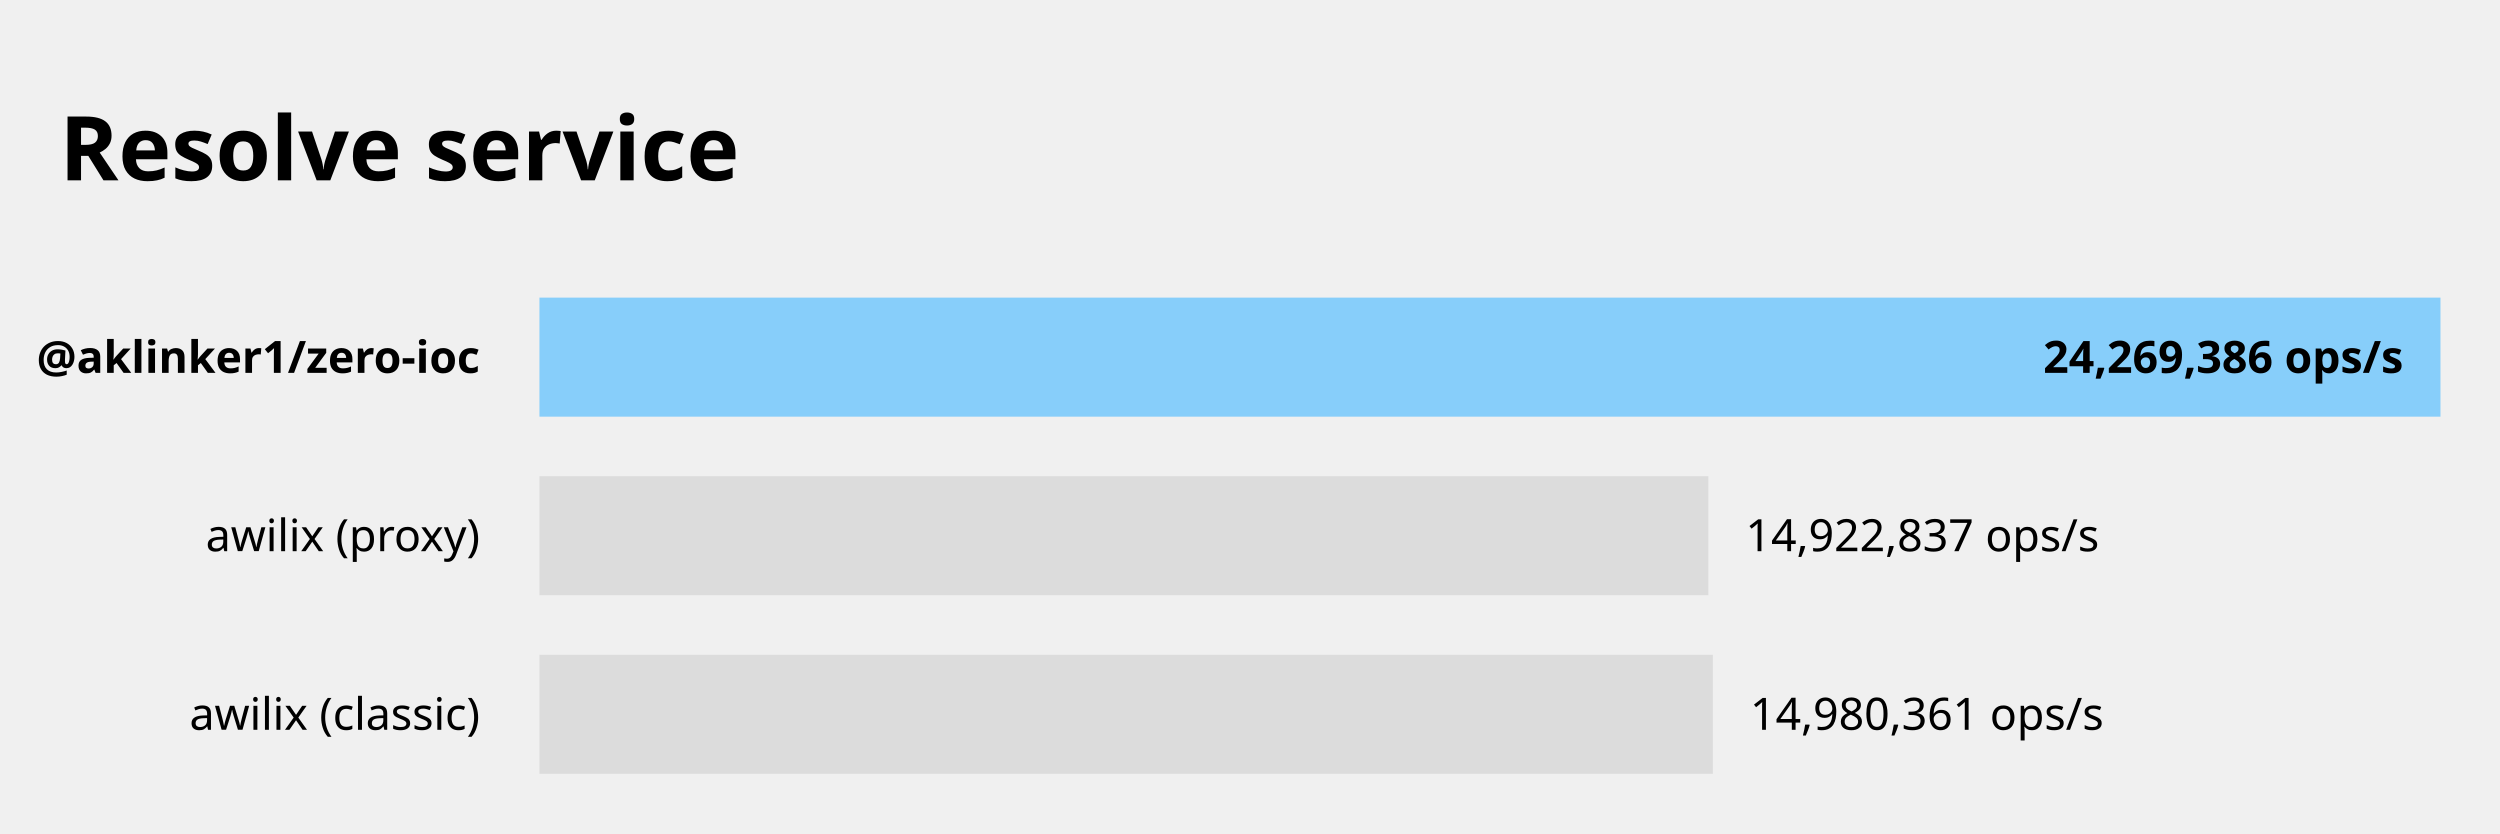
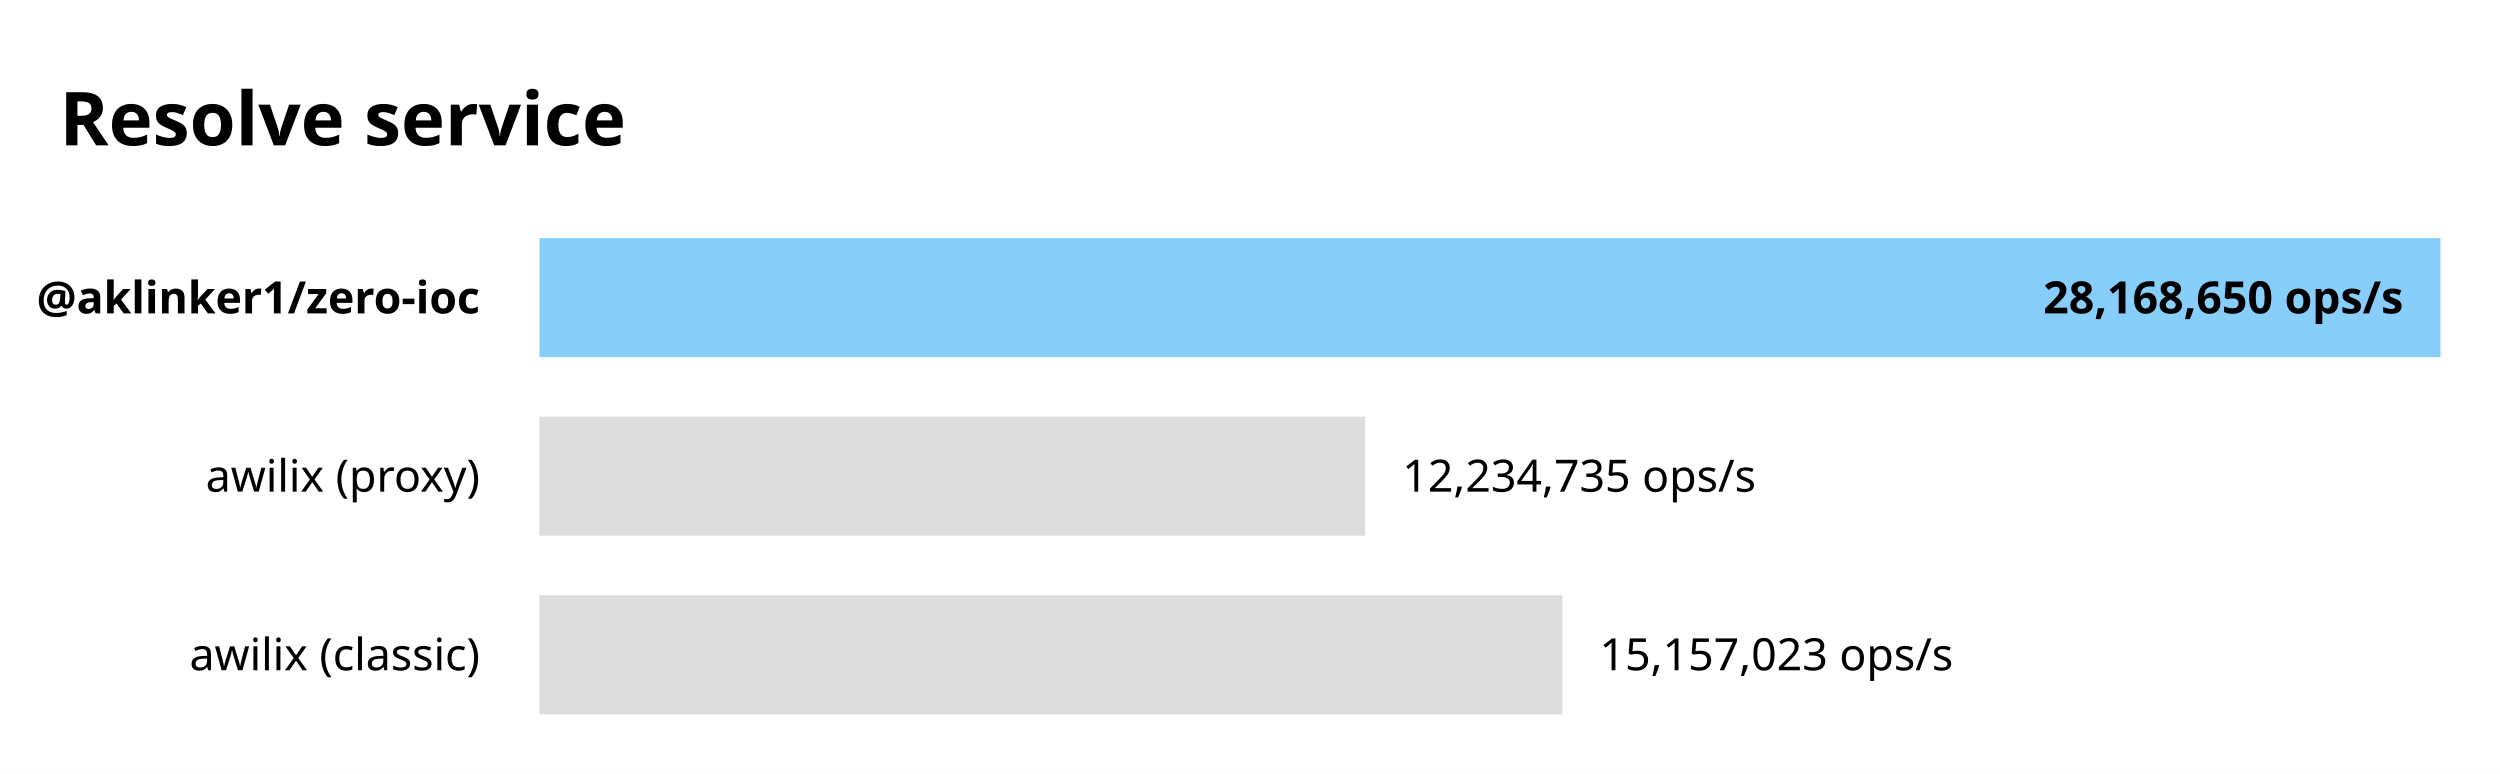
- <svg xmlns="http://www.w3.org/2000/svg" viewBox="0 0 672 224" fill="currentColor" width="672" height="224" background-color="white" font-family="sans-serif">
-   <text x="16" y="40" text-anchor="start" dominant-baseline="middle" font-size="24" font-weight="bold" fill="black">Resolve service</text>
-   <rect fill="lightskyblue" x="145" y="80" width="511" height="32" />
-   <text x="646" y="96" text-anchor="end" dominant-baseline="middle" font-size="12" font-weight="bold" fill="black">24,269,386 ops/s</text>
-   <rect fill="gainsboro" x="145" y="128" width="314.205" height="32" />
-   <text x="469.205" y="144" text-anchor="start" dominant-baseline="middle" font-size="12" font-weight="regular" fill="black">14,922,837 ops/s</text>
-   <rect fill="gainsboro" x="145" y="176" width="315.416" height="32" />
-   <text x="470.416" y="192" text-anchor="start" dominant-baseline="middle" font-size="12" font-weight="regular" fill="black">14,980,361 ops/s</text>
-   <text x="129" y="96" text-anchor="end" dominant-baseline="middle" font-size="12" font-weight="bold" fill="black">@aklinker1/zero-ioc</text>
-   <text x="129" y="144" text-anchor="end" dominant-baseline="middle" font-size="12" font-weight="regular" fill="black">awilix (proxy)</text>
-   <text x="129" y="192" text-anchor="end" dominant-baseline="middle" font-size="12" font-weight="regular" fill="black">awilix (classic)</text>
+ <svg xmlns="http://www.w3.org/2000/svg" viewBox="0 0 672 208" fill="currentColor" width="672" height="208" font-family="sans-serif">
+   <rect fill="white" x="0" y="0" width="672" height="208" />
+   <text x="16" y="32" text-anchor="start" dominant-baseline="middle" font-size="20" font-weight="bold" fill="black">Resolve service</text>
+   <rect fill="lightskyblue" x="145" y="64" width="511" height="32" />
+   <text x="646" y="80" text-anchor="end" dominant-baseline="middle" font-size="12" font-weight="bold" fill="black">28,168,650 ops/s</text>
+   <rect fill="gainsboro" x="145" y="112" width="221.947" height="32" />
+   <text x="376.947" y="128" text-anchor="start" dominant-baseline="middle" font-size="12" font-weight="regular" fill="black">12,234,735 ops/s</text>
+   <rect fill="gainsboro" x="145" y="160" width="274.96" height="32" />
+   <text x="429.96" y="176" text-anchor="start" dominant-baseline="middle" font-size="12" font-weight="regular" fill="black">15,157,023 ops/s</text>
+   <text x="129" y="80" text-anchor="end" dominant-baseline="middle" font-size="12" font-weight="bold" fill="black">@aklinker1/zero-ioc</text>
+   <text x="129" y="128" text-anchor="end" dominant-baseline="middle" font-size="12" font-weight="regular" fill="black">awilix (proxy)</text>
+   <text x="129" y="176" text-anchor="end" dominant-baseline="middle" font-size="12" font-weight="regular" fill="black">awilix (classic)</text>
</svg>
